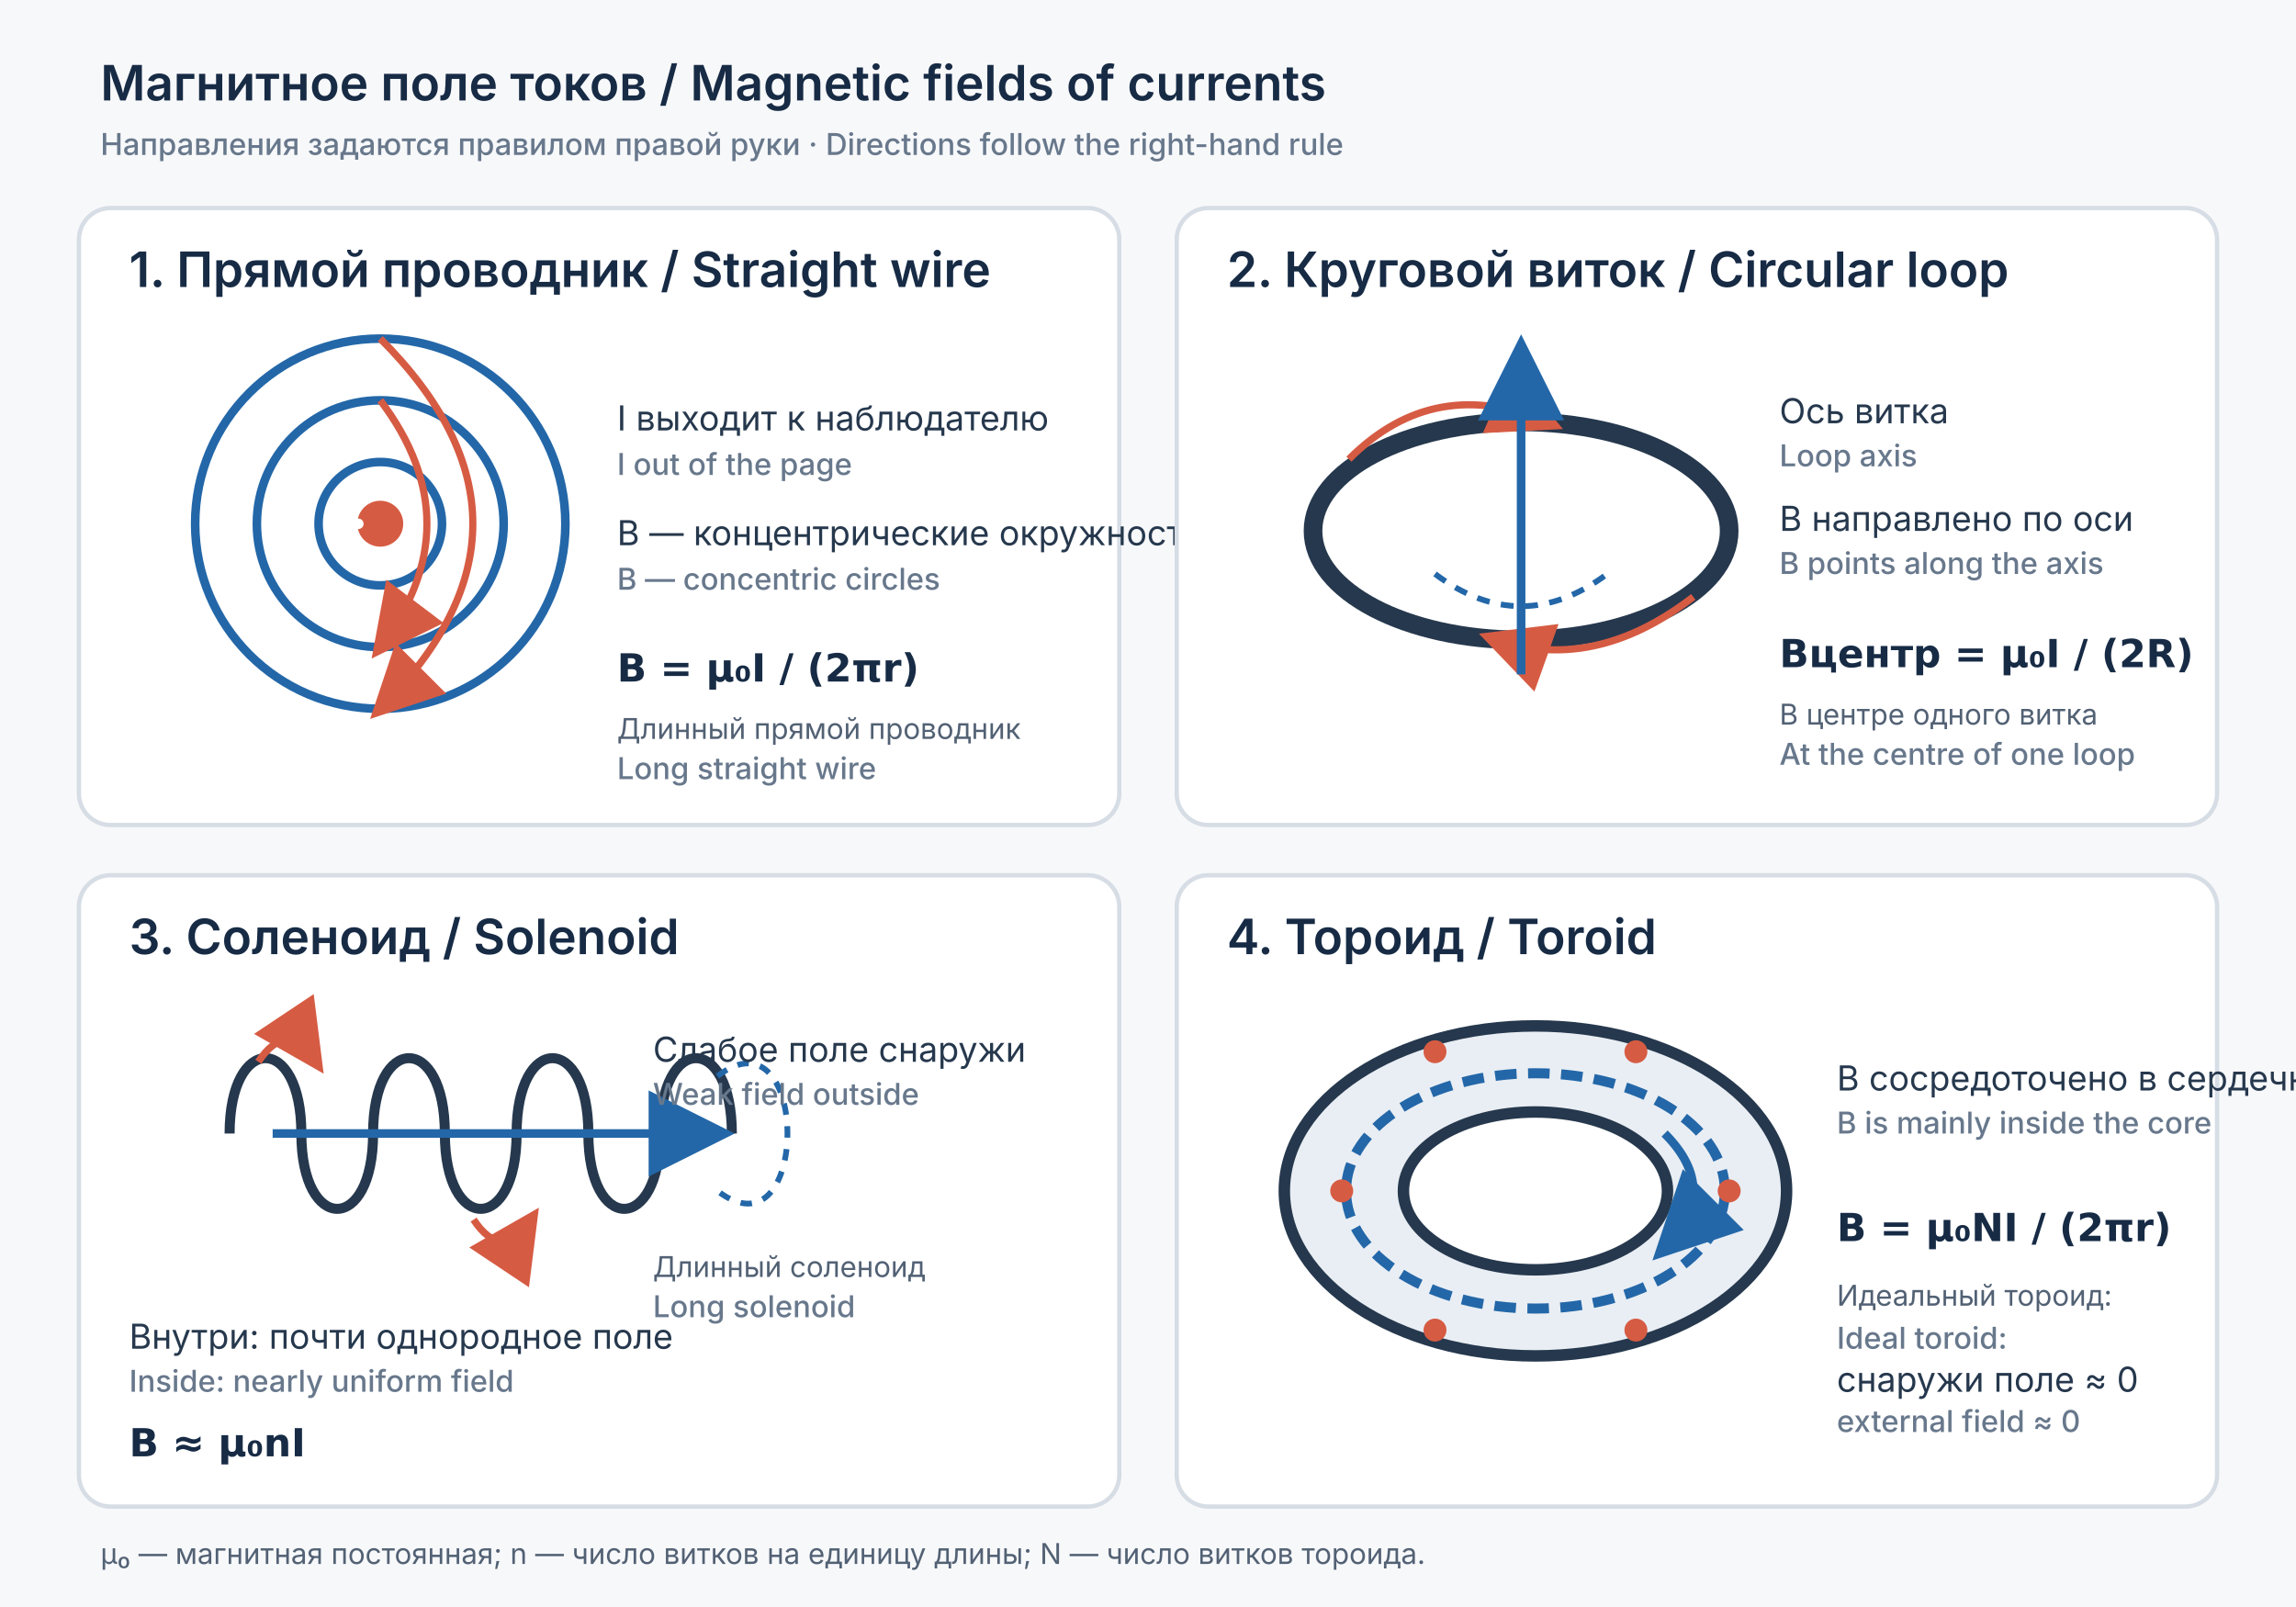
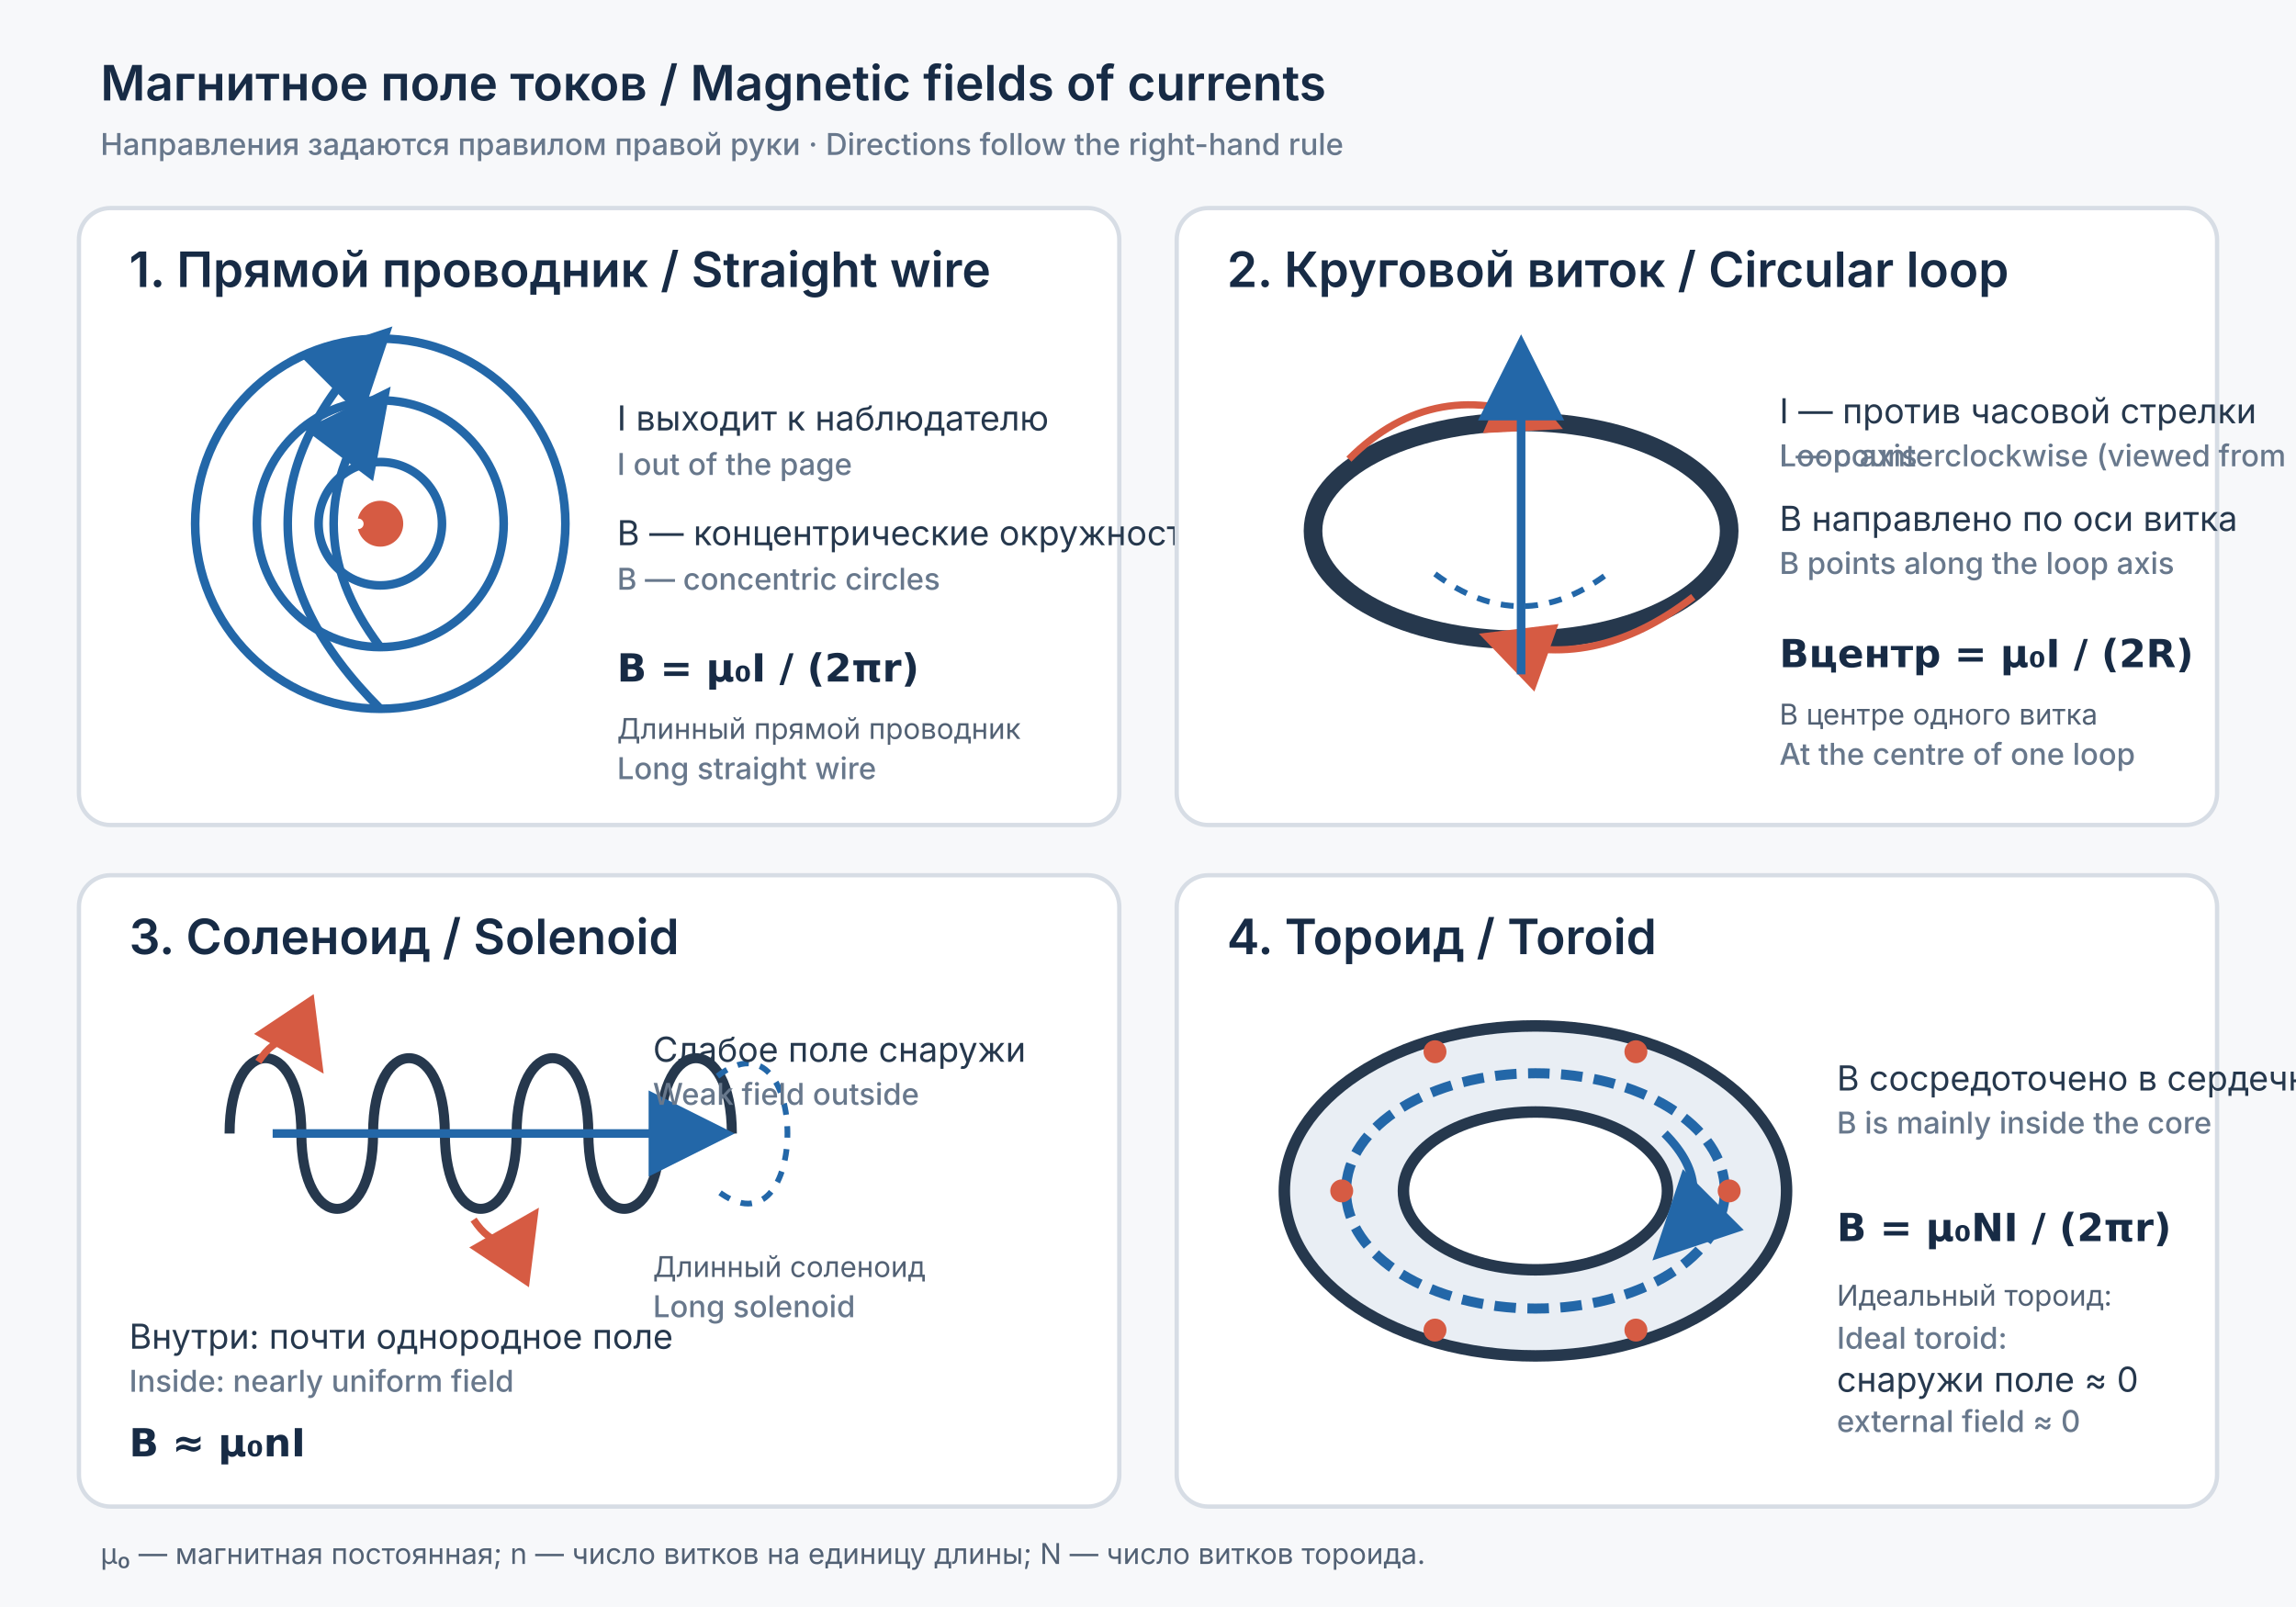
<svg xmlns="http://www.w3.org/2000/svg" viewBox="0 0 1600 1120" role="img" aria-labelledby="t d">
  <defs>
    <marker id="arr" markerWidth="10" markerHeight="10" refX="8" refY="5" orient="auto">
      <path d="M0 0L10 5L0 10Z" fill="#d65b43" />
    </marker>
    <marker id="blue" markerWidth="10" markerHeight="10" refX="8" refY="5" orient="auto">
      <path d="M0 0L10 5L0 10Z" fill="#2367a8" />
    </marker>
    <style>
 .bg{fill:#f7f8fa}.panel{fill:#fff;stroke:#d7dde5;stroke-width:3}.h{font:600 34px Inter,Arial,sans-serif;fill:#172b45}.en{font:500 21px Inter,Arial,sans-serif;fill:#68788c}.lab{font:24px Inter,Arial,sans-serif;fill:#26384d}.formula{font:600 27px 'DejaVu Sans',Arial,sans-serif;fill:#172b45}.small{font:20px Inter,Arial,sans-serif;fill:#526174}.wire{stroke:#26384d;stroke-width:13;stroke-linecap:round}.field{fill:none;stroke:#2367a8;stroke-width:6}.current{fill:none;stroke:#d65b43;stroke-width:5;marker-end:url(#arr)}.bvec{fill:none;stroke:#2367a8;stroke-width:6;marker-end:url(#blue)}
 </style>
  </defs>
  <rect class="bg" width="1600" height="1120" />
  <text x="70" y="70" class="h">Магнитное поле токов / Magnetic fields of currents</text>
  <text x="70" y="108" class="en">Направления задаются правилом правой руки · Directions follow the right-hand rule</text>
  <rect class="panel" x="55" y="145" width="725" height="430" rx="22" />
  <text class="h" x="90" y="200">1. Прямой проводник / Straight wire</text>
  <circle cx="265" cy="365" r="16" fill="#d65b43" />
  <circle cx="265" cy="365" r="43" class="field" />
  <circle cx="265" cy="365" r="86" class="field" />
  <circle cx="265" cy="365" r="129" class="field" />
-   <path d="M265 279 Q330 365 265 451" class="current" />
-   <path d="M265 236 Q394 365 265 494" class="current" />
+   <path d="M265 451 Q200 365 265 279" fill="none" stroke="#2367a8" stroke-width="6" marker-end="url(#blue)" />
+   <path d="M265 494 Q136 365 265 236" fill="none" stroke="#2367a8" stroke-width="6" marker-end="url(#blue)" />
  <text x="245" y="374" font-size="27" font-weight="700" fill="#fff">•</text>
  <text class="lab" x="430" y="300">I выходит к наблюдателю</text>
  <text class="en" x="430" y="331">I out of the page</text>
  <text class="lab" x="430" y="380">B — концентрические окружности</text>
  <text class="en" x="430" y="411">B — concentric circles</text>
  <text class="formula" x="430" y="475">B = μ₀I / (2πr)</text>
  <text class="small" x="430" y="515">Длинный прямой проводник</text>
  <text class="en" x="430" y="543">Long straight wire</text>
  <rect class="panel" x="820" y="145" width="725" height="430" rx="22" />
  <text class="h" x="855" y="200">2. Круговой виток / Circular loop</text>
  <ellipse cx="1060" cy="370" rx="145" ry="76" fill="none" stroke="#26384d" stroke-width="13" />
-   <path d="M940 320 Q1000 260 1080 295" class="current" />
-   <path d="M1180 416 Q1110 470 1040 445" class="current" />
+   <path d="M940 320 Q1000 260 1080 295" fill="none" stroke="#d65b43" stroke-width="5" marker-end="url(#arr)" />
+   <path d="M1180 416 Q1110 470 1040 445" fill="none" stroke="#d65b43" stroke-width="5" marker-end="url(#arr)" />
  <path d="M1060 470 L1060 245" class="bvec" />
  <path d="M1000 400 Q1060 445 1120 400" fill="none" stroke="#2367a8" stroke-width="4" stroke-dasharray="9 8" />
-   <text class="lab" x="1240" y="295">Ось витка</text>
+   <text class="lab" x="1240" y="295">I — против часовой стрелки</text>
+   <text class="en" x="1240" y="325">I — counterclockwise (viewed from +axis)</text>
  <text class="en" x="1240" y="325">Loop axis</text>
-   <text class="lab" x="1240" y="370">B направлено по оси</text>
-   <text class="en" x="1240" y="400">B points along the axis</text>
+   <text class="lab" x="1240" y="370">B направлено по оси витка</text>
+   <text class="en" x="1240" y="400">B points along the loop axis</text>
  <text class="formula" x="1240" y="465">Bцентр = μ₀I / (2R)</text>
  <text class="small" x="1240" y="505">В центре одного витка</text>
  <text class="en" x="1240" y="533">At the centre of one loop</text>
  <rect class="panel" x="55" y="610" width="725" height="440" rx="22" />
  <text class="h" x="90" y="665">3. Соленоид / Solenoid</text>
  <g fill="none" stroke="#26384d" stroke-width="7">
    <path d="M160 790 C160 720 210 720 210 790 S260 860 260 790 S310 720 310 790 S360 860 360 790 S410 720 410 790 S460 860 460 790 S510 720 510 790" />
  </g>
  <path d="M190 790 H500" class="bvec" />
  <path d="M500 750 C565 700 565 880 500 830" fill="none" stroke="#2367a8" stroke-width="4" stroke-dasharray="8 8" />
  <path d="M180 740 Q200 710 220 740" class="current" />
  <path d="M330 850 Q350 880 370 850" class="current" />
  <text class="lab" x="90" y="940">Внутри: почти однородное поле</text>
  <text class="en" x="90" y="970">Inside: nearly uniform field</text>
  <text class="formula" x="90" y="1015">B ≈ μ₀nI</text>
  <text class="lab" x="455" y="740">Слабое поле снаружи</text>
  <text class="en" x="455" y="770">Weak field outside</text>
  <text class="small" x="455" y="890">Длинный соленоид</text>
  <text class="en" x="455" y="918">Long solenoid</text>
  <rect class="panel" x="820" y="610" width="725" height="440" rx="22" />
  <text class="h" x="855" y="665">4. Тороид / Toroid</text>
  <ellipse cx="1070" cy="830" rx="175" ry="115" fill="#e9eef4" stroke="#26384d" stroke-width="8" />
  <ellipse cx="1070" cy="830" rx="92" ry="55" fill="#fff" stroke="#26384d" stroke-width="8" />
  <ellipse cx="1070" cy="830" rx="132" ry="82" fill="none" stroke="#2367a8" stroke-width="7" stroke-dasharray="15 8" />
  <path d="M1160 790 Q1200 830 1160 870" class="bvec" />
  <g fill="#d65b43">
    <circle cx="935" cy="830" r="8" />
    <circle cx="1000" cy="733" r="8" />
    <circle cx="1140" cy="733" r="8" />
    <circle cx="1205" cy="830" r="8" />
    <circle cx="1140" cy="927" r="8" />
    <circle cx="1000" cy="927" r="8" />
  </g>
  <text class="lab" x="1280" y="760">B сосредоточено в сердечнике</text>
  <text class="en" x="1280" y="790">B is mainly inside the core</text>
  <text class="formula" x="1280" y="865">B = μ₀NI / (2πr)</text>
  <text class="small" x="1280" y="910">Идеальный тороид:</text>
  <text class="en" x="1280" y="940">Ideal toroid:</text>
  <text class="lab" x="1280" y="970">снаружи поле ≈ 0</text>
  <text class="en" x="1280" y="998">external field ≈ 0</text>
  <text class="small" x="70" y="1090">μ₀ — магнитная постоянная; n — число витков на единицу длины; N — число витков тороида.</text>
</svg>
